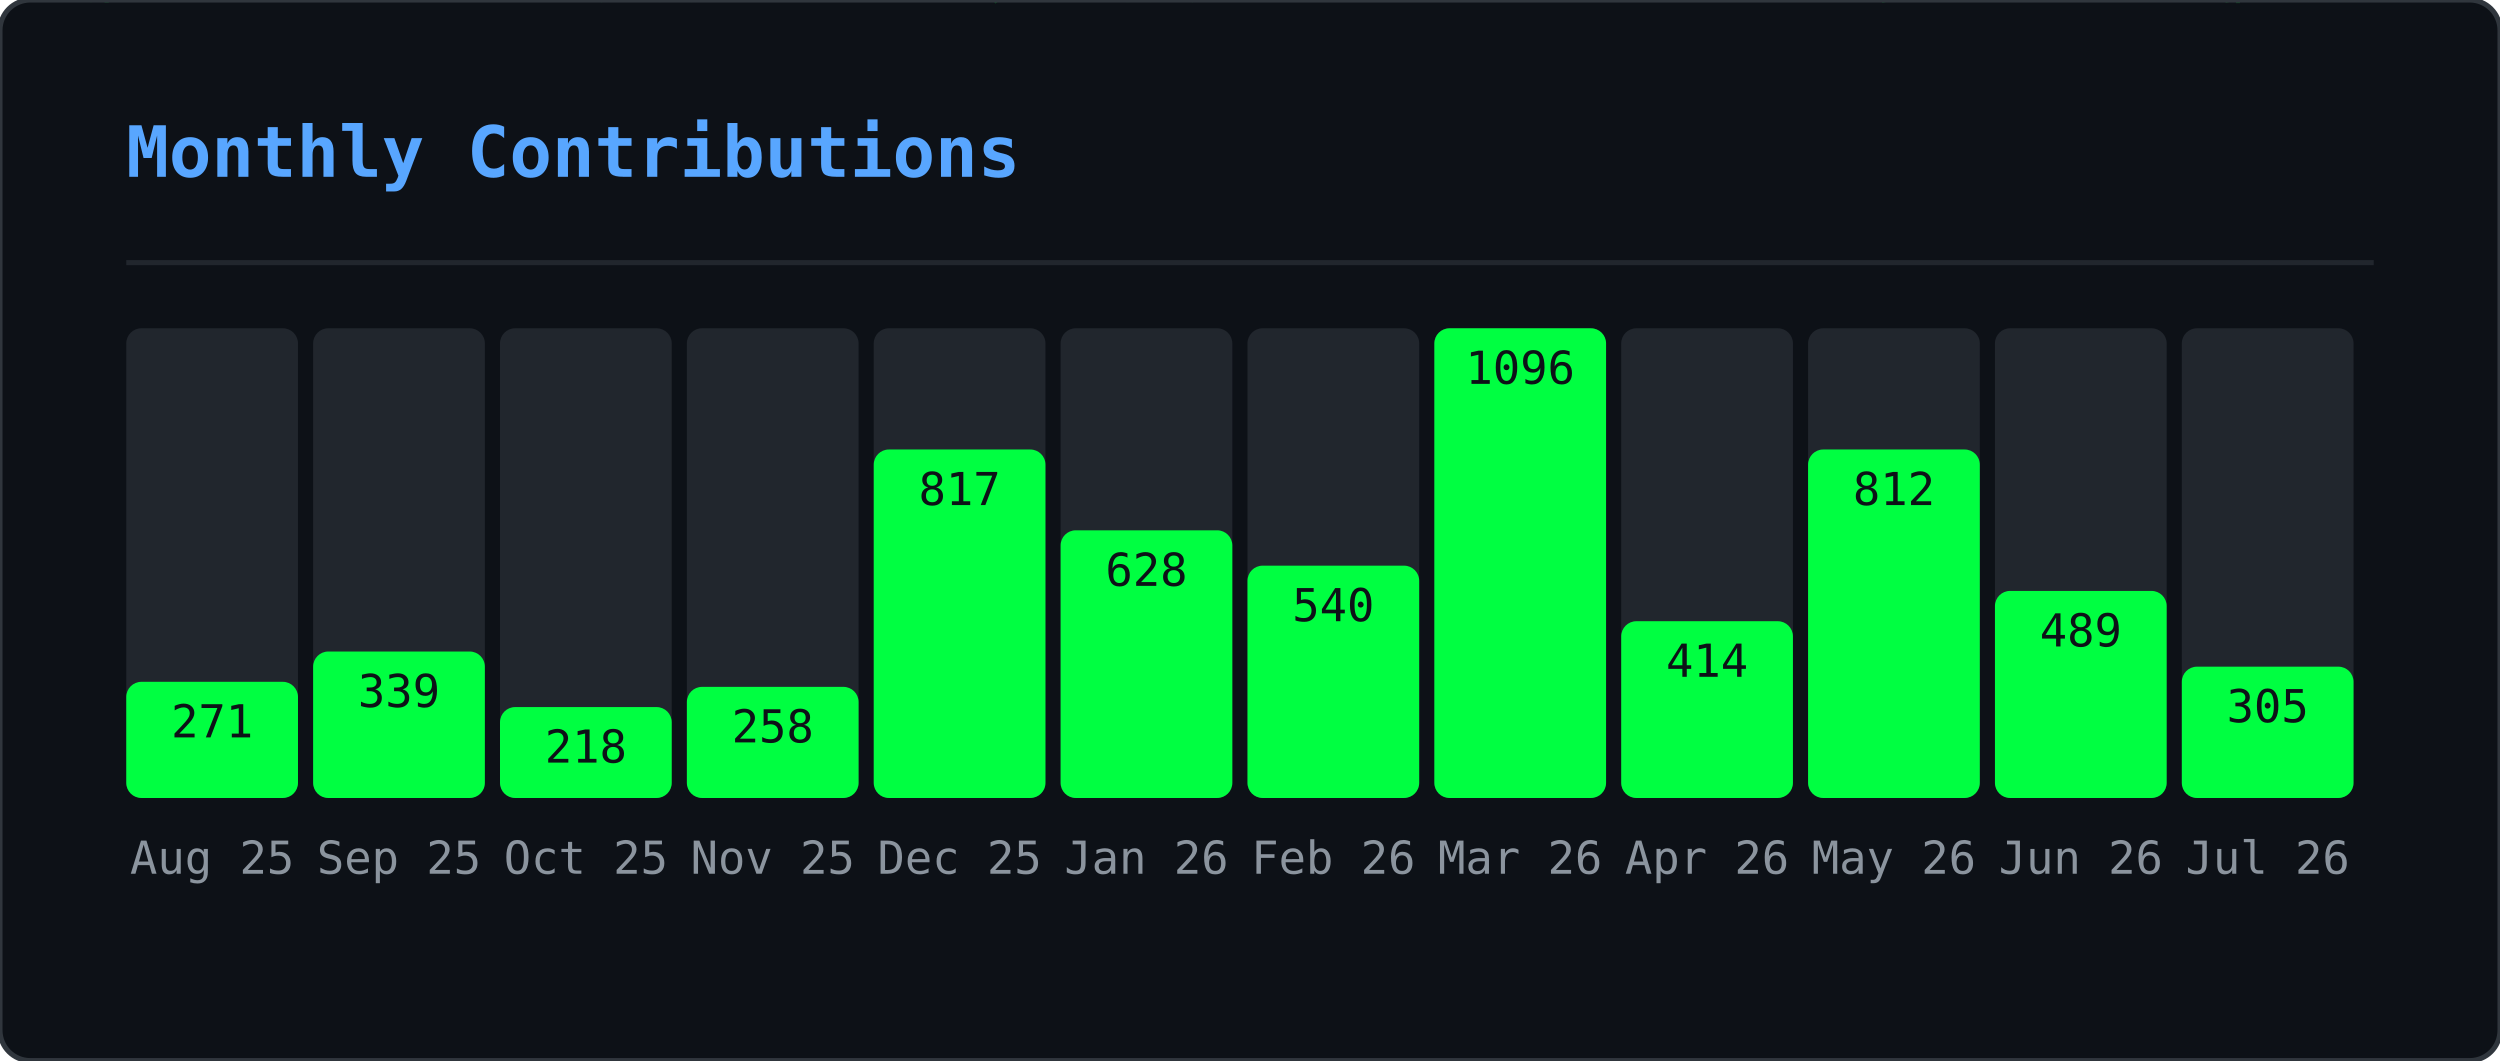
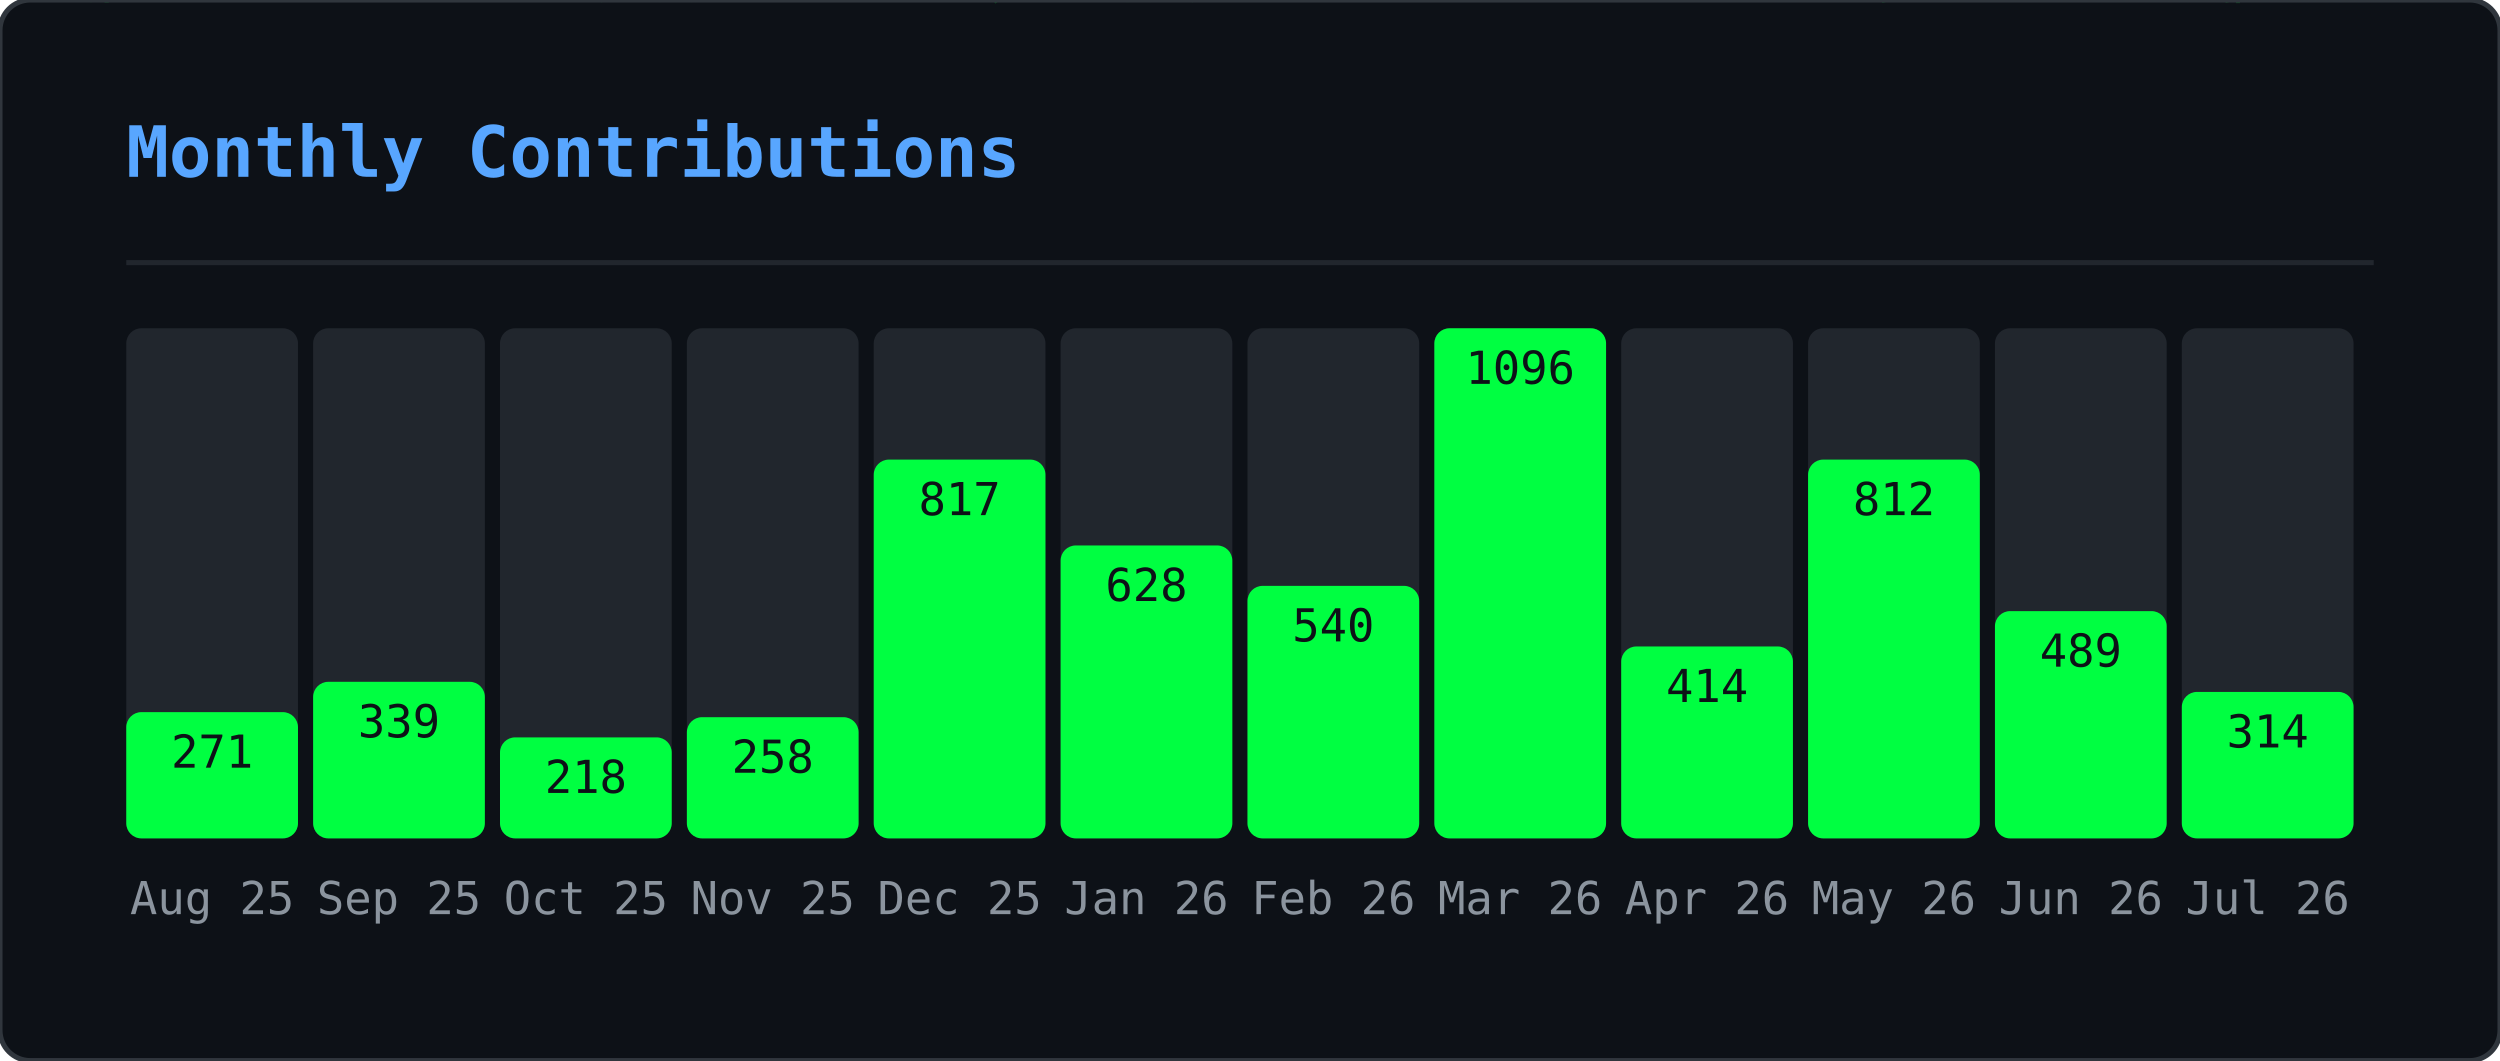
<svg xmlns="http://www.w3.org/2000/svg" width="495" height="210" viewBox="0 0 495 210">
  <defs>
    <clipPath id="gmo-clip">
      <rect width="495" height="210" rx="6" />
    </clipPath>
  </defs>
  <rect width="495" height="210" rx="6" fill="#0d1117" />
  <g clip-path="url(#gmo-clip)">
    <g opacity="0.22">
      <style>@keyframes gmo0{from{transform:translateY(-46px)}to{transform:translateY(224px)}}@keyframes gmo1{from{transform:translateY(-46px)}to{transform:translateY(224px)}}@keyframes gmo2{from{transform:translateY(-46px)}to{transform:translateY(224px)}}@keyframes gmo3{from{transform:translateY(-46px)}to{transform:translateY(224px)}}@keyframes gmo4{from{transform:translateY(-46px)}to{transform:translateY(224px)}}@keyframes gmo5{from{transform:translateY(-46px)}to{transform:translateY(224px)}}@keyframes gmo6{from{transform:translateY(-46px)}to{transform:translateY(224px)}}@keyframes gmo7{from{transform:translateY(-46px)}to{transform:translateY(224px)}}@keyframes gmo8{from{transform:translateY(-46px)}to{transform:translateY(224px)}}@keyframes gmo9{from{transform:translateY(-46px)}to{transform:translateY(224px)}}@keyframes gmo10{from{transform:translateY(-46px)}to{transform:translateY(224px)}}@keyframes gmo11{from{transform:translateY(-46px)}to{transform:translateY(224px)}}@keyframes gmo12{from{transform:translateY(-46px)}to{transform:translateY(224px)}}@keyframes gmo13{from{transform:translateY(-46px)}to{transform:translateY(224px)}}@keyframes gmo14{from{transform:translateY(-46px)}to{transform:translateY(224px)}}@keyframes gmo15{from{transform:translateY(-46px)}to{transform:translateY(224px)}}@keyframes gmo16{from{transform:translateY(-46px)}to{transform:translateY(224px)}}@keyframes gmo17{from{transform:translateY(-46px)}to{transform:translateY(224px)}}@keyframes gmo18{from{transform:translateY(-46px)}to{transform:translateY(224px)}}@keyframes gmo19{from{transform:translateY(-46px)}to{transform:translateY(224px)}}@keyframes gmo20{from{transform:translateY(-46px)}to{transform:translateY(224px)}}@keyframes gmo21{from{transform:translateY(-46px)}to{transform:translateY(224px)}}@keyframes gmo22{from{transform:translateY(-46px)}to{transform:translateY(224px)}}@keyframes gmo23{from{transform:translateY(-46px)}to{transform:translateY(224px)}}@keyframes gmo24{from{transform:translateY(-46px)}to{transform:translateY(224px)}}@keyframes gmo25{from{transform:translateY(-46px)}to{transform:translateY(224px)}}@keyframes gmo26{from{transform:translateY(-46px)}to{transform:translateY(224px)}}@keyframes gmo27{from{transform:translateY(-46px)}to{transform:translateY(224px)}}@keyframes gmo28{from{transform:translateY(-46px)}to{transform:translateY(224px)}}@keyframes gmo29{from{transform:translateY(-46px)}to{transform:translateY(224px)}}@keyframes gmo30{from{transform:translateY(-46px)}to{transform:translateY(224px)}}@keyframes gmo31{from{transform:translateY(-46px)}to{transform:translateY(224px)}}@keyframes gmo32{from{transform:translateY(-46px)}to{transform:translateY(224px)}}@keyframes gmo33{from{transform:translateY(-46px)}to{transform:translateY(224px)}}@keyframes gmo34{from{transform:translateY(-46px)}to{transform:translateY(224px)}}@keyframes gmo35{from{transform:translateY(-46px)}to{transform:translateY(224px)}}@keyframes gmo36{from{transform:translateY(-46px)}to{transform:translateY(224px)}}@keyframes gmo37{from{transform:translateY(-46px)}to{transform:translateY(224px)}}</style>
      <g style="animation:gmo0 3.17s linear infinite;animation-delay:-1.98s">
        <text x="347" y="0" font-family="monospace" font-size="12" fill="#00ff41">ｵ</text>
        <text x="347" y="-14" font-family="monospace" font-size="12" fill="#00ff41" opacity="0.75">ｹ</text>
        <text x="347" y="-28" font-family="monospace" font-size="12" fill="#00ff41" opacity="0.50">ﾙ</text>
        <text x="347" y="-42" font-family="monospace" font-size="12" fill="#00ff41" opacity="0.25">ﾝ</text>
      </g>
      <g style="animation:gmo1 2.45s linear infinite;animation-delay:-0.88s">
        <text x="370" y="0" font-family="monospace" font-size="12" fill="#00ff41">ｬ</text>
        <text x="370" y="-14" font-family="monospace" font-size="12" fill="#00ff41" opacity="0.75">ﾈ</text>
        <text x="370" y="-28" font-family="monospace" font-size="12" fill="#00ff41" opacity="0.50">ｪ</text>
        <text x="370" y="-42" font-family="monospace" font-size="12" fill="#00ff41" opacity="0.25">ﾒ</text>
      </g>
      <g style="animation:gmo2 1.54s linear infinite;animation-delay:-0.38s">
        <text x="143" y="0" font-family="monospace" font-size="12" fill="#00ff41">ｼ</text>
        <text x="143" y="-14" font-family="monospace" font-size="12" fill="#00ff41" opacity="0.75">ﾆ</text>
        <text x="143" y="-28" font-family="monospace" font-size="12" fill="#00ff41" opacity="0.50">ﾃ</text>
        <text x="143" y="-42" font-family="monospace" font-size="12" fill="#00ff41" opacity="0.25">ﾍ</text>
      </g>
      <g style="animation:gmo3 1.56s linear infinite;animation-delay:-0.33s">
        <text x="195" y="0" font-family="monospace" font-size="12" fill="#00ff41">ｯ</text>
        <text x="195" y="-14" font-family="monospace" font-size="12" fill="#00ff41" opacity="0.75">ﾃ</text>
        <text x="195" y="-28" font-family="monospace" font-size="12" fill="#00ff41" opacity="0.50">0</text>
        <text x="195" y="-42" font-family="monospace" font-size="12" fill="#00ff41" opacity="0.25">ﾐ</text>
      </g>
      <g style="animation:gmo4 2.69s linear infinite;animation-delay:-1.17s">
        <text x="23" y="0" font-family="monospace" font-size="12" fill="#00ff41">ｾ</text>
        <text x="23" y="-14" font-family="monospace" font-size="12" fill="#00ff41" opacity="0.75">3</text>
        <text x="23" y="-28" font-family="monospace" font-size="12" fill="#00ff41" opacity="0.50">ﾔ</text>
        <text x="23" y="-42" font-family="monospace" font-size="12" fill="#00ff41" opacity="0.25">ｭ</text>
      </g>
      <g style="animation:gmo5 1.52s linear infinite;animation-delay:-0.85s">
        <text x="277" y="0" font-family="monospace" font-size="12" fill="#00ff41">ｪ</text>
        <text x="277" y="-14" font-family="monospace" font-size="12" fill="#00ff41" opacity="0.75">ﾕ</text>
        <text x="277" y="-28" font-family="monospace" font-size="12" fill="#00ff41" opacity="0.50">5</text>
        <text x="277" y="-42" font-family="monospace" font-size="12" fill="#00ff41" opacity="0.25">ﾁ</text>
      </g>
      <g style="animation:gmo6 1.74s linear infinite;animation-delay:-1.14s">
        <text x="456" y="0" font-family="monospace" font-size="12" fill="#00ff41">0</text>
        <text x="456" y="-14" font-family="monospace" font-size="12" fill="#00ff41" opacity="0.75">ｬ</text>
        <text x="456" y="-28" font-family="monospace" font-size="12" fill="#00ff41" opacity="0.50">ﾗ</text>
        <text x="456" y="-42" font-family="monospace" font-size="12" fill="#00ff41" opacity="0.25">ｭ</text>
      </g>
      <g style="animation:gmo7 3.18s linear infinite;animation-delay:-3.10s">
        <text x="60" y="0" font-family="monospace" font-size="12" fill="#00ff41">9</text>
        <text x="60" y="-14" font-family="monospace" font-size="12" fill="#00ff41" opacity="0.75">ｿ</text>
        <text x="60" y="-28" font-family="monospace" font-size="12" fill="#00ff41" opacity="0.50">1</text>
        <text x="60" y="-42" font-family="monospace" font-size="12" fill="#00ff41" opacity="0.25">ﾔ</text>
      </g>
      <g style="animation:gmo8 2.71s linear infinite;animation-delay:-1.03s">
        <text x="250" y="0" font-family="monospace" font-size="12" fill="#00ff41">ﾆ</text>
        <text x="250" y="-14" font-family="monospace" font-size="12" fill="#00ff41" opacity="0.75">ｳ</text>
        <text x="250" y="-28" font-family="monospace" font-size="12" fill="#00ff41" opacity="0.50">ﾔ</text>
        <text x="250" y="-42" font-family="monospace" font-size="12" fill="#00ff41" opacity="0.25">ｶ</text>
      </g>
      <g style="animation:gmo9 2.04s linear infinite;animation-delay:-2.01s">
        <text x="69" y="0" font-family="monospace" font-size="12" fill="#00ff41">ﾑ</text>
        <text x="69" y="-14" font-family="monospace" font-size="12" fill="#00ff41" opacity="0.75">0</text>
        <text x="69" y="-28" font-family="monospace" font-size="12" fill="#00ff41" opacity="0.50">ﾜ</text>
        <text x="69" y="-42" font-family="monospace" font-size="12" fill="#00ff41" opacity="0.25">ｾ</text>
      </g>
      <g style="animation:gmo10 2.79s linear infinite;animation-delay:-1.46s">
        <text x="434" y="0" font-family="monospace" font-size="12" fill="#00ff41">ﾐ</text>
        <text x="434" y="-14" font-family="monospace" font-size="12" fill="#00ff41" opacity="0.75">ﾐ</text>
        <text x="434" y="-28" font-family="monospace" font-size="12" fill="#00ff41" opacity="0.50">ｨ</text>
        <text x="434" y="-42" font-family="monospace" font-size="12" fill="#00ff41" opacity="0.25">ｱ</text>
      </g>
      <g style="animation:gmo11 2.20s linear infinite;animation-delay:-1.15s">
        <text x="128" y="0" font-family="monospace" font-size="12" fill="#00ff41">ﾔ</text>
        <text x="128" y="-14" font-family="monospace" font-size="12" fill="#00ff41" opacity="0.75">ﾈ</text>
        <text x="128" y="-28" font-family="monospace" font-size="12" fill="#00ff41" opacity="0.50">ｺ</text>
        <text x="128" y="-42" font-family="monospace" font-size="12" fill="#00ff41" opacity="0.25">ﾏ</text>
      </g>
      <g style="animation:gmo12 1.68s linear infinite;animation-delay:-0.15s">
        <text x="16" y="0" font-family="monospace" font-size="12" fill="#00ff41">ｦ</text>
        <text x="16" y="-14" font-family="monospace" font-size="12" fill="#00ff41" opacity="0.75">ｹ</text>
        <text x="16" y="-28" font-family="monospace" font-size="12" fill="#00ff41" opacity="0.50">9</text>
        <text x="16" y="-42" font-family="monospace" font-size="12" fill="#00ff41" opacity="0.25">ﾂ</text>
      </g>
      <g style="animation:gmo13 2.59s linear infinite;animation-delay:-1.86s">
        <text x="211" y="0" font-family="monospace" font-size="12" fill="#00ff41">6</text>
        <text x="211" y="-14" font-family="monospace" font-size="12" fill="#00ff41" opacity="0.75">7</text>
        <text x="211" y="-28" font-family="monospace" font-size="12" fill="#00ff41" opacity="0.50">3</text>
        <text x="211" y="-42" font-family="monospace" font-size="12" fill="#00ff41" opacity="0.25">ｹ</text>
      </g>
      <g style="animation:gmo14 2.60s linear infinite;animation-delay:-0.65s">
        <text x="346" y="0" font-family="monospace" font-size="12" fill="#00ff41">ｶ</text>
        <text x="346" y="-14" font-family="monospace" font-size="12" fill="#00ff41" opacity="0.75">3</text>
        <text x="346" y="-28" font-family="monospace" font-size="12" fill="#00ff41" opacity="0.50">ｮ</text>
        <text x="346" y="-42" font-family="monospace" font-size="12" fill="#00ff41" opacity="0.25">ｼ</text>
      </g>
      <g style="animation:gmo15 2.37s linear infinite;animation-delay:-0.49s">
        <text x="70" y="0" font-family="monospace" font-size="12" fill="#00ff41">7</text>
        <text x="70" y="-14" font-family="monospace" font-size="12" fill="#00ff41" opacity="0.75">0</text>
        <text x="70" y="-28" font-family="monospace" font-size="12" fill="#00ff41" opacity="0.50">ﾊ</text>
        <text x="70" y="-42" font-family="monospace" font-size="12" fill="#00ff41" opacity="0.25">ﾔ</text>
      </g>
      <g style="animation:gmo16 1.89s linear infinite;animation-delay:-0.64s">
        <text x="421" y="0" font-family="monospace" font-size="12" fill="#00ff41">ﾁ</text>
        <text x="421" y="-14" font-family="monospace" font-size="12" fill="#00ff41" opacity="0.75">8</text>
        <text x="421" y="-28" font-family="monospace" font-size="12" fill="#00ff41" opacity="0.50">ﾓ</text>
        <text x="421" y="-42" font-family="monospace" font-size="12" fill="#00ff41" opacity="0.25">ﾘ</text>
      </g>
      <g style="animation:gmo17 1.82s linear infinite;animation-delay:-0.95s">
        <text x="117" y="0" font-family="monospace" font-size="12" fill="#00ff41">ﾗ</text>
        <text x="117" y="-14" font-family="monospace" font-size="12" fill="#00ff41" opacity="0.75">ｴ</text>
        <text x="117" y="-28" font-family="monospace" font-size="12" fill="#00ff41" opacity="0.50">ｯ</text>
        <text x="117" y="-42" font-family="monospace" font-size="12" fill="#00ff41" opacity="0.25">ﾍ</text>
      </g>
      <g style="animation:gmo18 2.63s linear infinite;animation-delay:-1.87s">
        <text x="274" y="0" font-family="monospace" font-size="12" fill="#00ff41">ﾚ</text>
        <text x="274" y="-14" font-family="monospace" font-size="12" fill="#00ff41" opacity="0.75">ﾐ</text>
        <text x="274" y="-28" font-family="monospace" font-size="12" fill="#00ff41" opacity="0.50">ｶ</text>
        <text x="274" y="-42" font-family="monospace" font-size="12" fill="#00ff41" opacity="0.25">0</text>
      </g>
      <g style="animation:gmo19 2.65s linear infinite;animation-delay:-1.13s">
        <text x="438" y="0" font-family="monospace" font-size="12" fill="#00ff41">ｬ</text>
        <text x="438" y="-14" font-family="monospace" font-size="12" fill="#00ff41" opacity="0.75">ﾇ</text>
        <text x="438" y="-28" font-family="monospace" font-size="12" fill="#00ff41" opacity="0.50">ｶ</text>
        <text x="438" y="-42" font-family="monospace" font-size="12" fill="#00ff41" opacity="0.25">ﾖ</text>
      </g>
      <g style="animation:gmo20 2.58s linear infinite;animation-delay:-0.10s">
        <text x="220" y="0" font-family="monospace" font-size="12" fill="#00ff41">ｲ</text>
        <text x="220" y="-14" font-family="monospace" font-size="12" fill="#00ff41" opacity="0.75">ﾜ</text>
        <text x="220" y="-28" font-family="monospace" font-size="12" fill="#00ff41" opacity="0.50">8</text>
        <text x="220" y="-42" font-family="monospace" font-size="12" fill="#00ff41" opacity="0.25">ﾜ</text>
      </g>
      <g style="animation:gmo21 3.19s linear infinite;animation-delay:-2.81s">
        <text x="157" y="0" font-family="monospace" font-size="12" fill="#00ff41">ﾎ</text>
        <text x="157" y="-14" font-family="monospace" font-size="12" fill="#00ff41" opacity="0.75">ﾎ</text>
        <text x="157" y="-28" font-family="monospace" font-size="12" fill="#00ff41" opacity="0.50">ﾝ</text>
        <text x="157" y="-42" font-family="monospace" font-size="12" fill="#00ff41" opacity="0.25">ﾐ</text>
      </g>
      <g style="animation:gmo22 2.13s linear infinite;animation-delay:-1.11s">
        <text x="243" y="0" font-family="monospace" font-size="12" fill="#00ff41">6</text>
        <text x="243" y="-14" font-family="monospace" font-size="12" fill="#00ff41" opacity="0.75">ｧ</text>
        <text x="243" y="-28" font-family="monospace" font-size="12" fill="#00ff41" opacity="0.50">ﾕ</text>
        <text x="243" y="-42" font-family="monospace" font-size="12" fill="#00ff41" opacity="0.25">ﾛ</text>
      </g>
      <g style="animation:gmo23 2.82s linear infinite;animation-delay:-2.46s">
        <text x="136" y="0" font-family="monospace" font-size="12" fill="#00ff41">ｱ</text>
        <text x="136" y="-14" font-family="monospace" font-size="12" fill="#00ff41" opacity="0.75">3</text>
        <text x="136" y="-28" font-family="monospace" font-size="12" fill="#00ff41" opacity="0.50">5</text>
        <text x="136" y="-42" font-family="monospace" font-size="12" fill="#00ff41" opacity="0.25">ﾄ</text>
      </g>
      <g style="animation:gmo24 2.59s linear infinite;animation-delay:-1.04s">
        <text x="259" y="0" font-family="monospace" font-size="12" fill="#00ff41">8</text>
        <text x="259" y="-14" font-family="monospace" font-size="12" fill="#00ff41" opacity="0.75">ﾀ</text>
        <text x="259" y="-28" font-family="monospace" font-size="12" fill="#00ff41" opacity="0.50">ｻ</text>
        <text x="259" y="-42" font-family="monospace" font-size="12" fill="#00ff41" opacity="0.25">ﾘ</text>
      </g>
      <g style="animation:gmo25 3.12s linear infinite;animation-delay:-0.27s">
        <text x="233" y="0" font-family="monospace" font-size="12" fill="#00ff41">ｷ</text>
        <text x="233" y="-14" font-family="monospace" font-size="12" fill="#00ff41" opacity="0.75">ﾍ</text>
        <text x="233" y="-28" font-family="monospace" font-size="12" fill="#00ff41" opacity="0.50">ﾁ</text>
        <text x="233" y="-42" font-family="monospace" font-size="12" fill="#00ff41" opacity="0.25">ｪ</text>
      </g>
      <g style="animation:gmo26 2.75s linear infinite;animation-delay:-0.30s">
        <text x="382" y="0" font-family="monospace" font-size="12" fill="#00ff41">ｭ</text>
        <text x="382" y="-14" font-family="monospace" font-size="12" fill="#00ff41" opacity="0.75">3</text>
        <text x="382" y="-28" font-family="monospace" font-size="12" fill="#00ff41" opacity="0.50">ﾗ</text>
        <text x="382" y="-42" font-family="monospace" font-size="12" fill="#00ff41" opacity="0.25">ﾂ</text>
      </g>
      <g style="animation:gmo27 2.43s linear infinite;animation-delay:-0.93s">
        <text x="135" y="0" font-family="monospace" font-size="12" fill="#00ff41">ﾌ</text>
        <text x="135" y="-14" font-family="monospace" font-size="12" fill="#00ff41" opacity="0.75">ﾀ</text>
        <text x="135" y="-28" font-family="monospace" font-size="12" fill="#00ff41" opacity="0.50">ｩ</text>
        <text x="135" y="-42" font-family="monospace" font-size="12" fill="#00ff41" opacity="0.25">ﾗ</text>
      </g>
      <g style="animation:gmo28 1.82s linear infinite;animation-delay:-1.45s">
        <text x="292" y="0" font-family="monospace" font-size="12" fill="#00ff41">ｴ</text>
        <text x="292" y="-14" font-family="monospace" font-size="12" fill="#00ff41" opacity="0.75">ﾏ</text>
        <text x="292" y="-28" font-family="monospace" font-size="12" fill="#00ff41" opacity="0.50">ｼ</text>
        <text x="292" y="-42" font-family="monospace" font-size="12" fill="#00ff41" opacity="0.25">ｱ</text>
      </g>
      <g style="animation:gmo29 2.70s linear infinite;animation-delay:-0.09s">
        <text x="226" y="0" font-family="monospace" font-size="12" fill="#00ff41">ｸ</text>
        <text x="226" y="-14" font-family="monospace" font-size="12" fill="#00ff41" opacity="0.75">ﾍ</text>
        <text x="226" y="-28" font-family="monospace" font-size="12" fill="#00ff41" opacity="0.50">ﾏ</text>
        <text x="226" y="-42" font-family="monospace" font-size="12" fill="#00ff41" opacity="0.25">ﾇ</text>
      </g>
      <g style="animation:gmo30 2.38s linear infinite;animation-delay:-0.91s">
        <text x="359" y="0" font-family="monospace" font-size="12" fill="#00ff41">ｽ</text>
        <text x="359" y="-14" font-family="monospace" font-size="12" fill="#00ff41" opacity="0.75">ｹ</text>
        <text x="359" y="-28" font-family="monospace" font-size="12" fill="#00ff41" opacity="0.50">ｳ</text>
        <text x="359" y="-42" font-family="monospace" font-size="12" fill="#00ff41" opacity="0.25">ｪ</text>
      </g>
      <g style="animation:gmo31 2.02s linear infinite;animation-delay:-1.07s">
        <text x="440" y="0" font-family="monospace" font-size="12" fill="#00ff41">ｨ</text>
        <text x="440" y="-14" font-family="monospace" font-size="12" fill="#00ff41" opacity="0.75">ｶ</text>
        <text x="440" y="-28" font-family="monospace" font-size="12" fill="#00ff41" opacity="0.50">ｲ</text>
        <text x="440" y="-42" font-family="monospace" font-size="12" fill="#00ff41" opacity="0.25">0</text>
      </g>
      <g style="animation:gmo32 2.12s linear infinite;animation-delay:-0.56s">
        <text x="300" y="0" font-family="monospace" font-size="12" fill="#00ff41">ﾂ</text>
        <text x="300" y="-14" font-family="monospace" font-size="12" fill="#00ff41" opacity="0.75">ｻ</text>
        <text x="300" y="-28" font-family="monospace" font-size="12" fill="#00ff41" opacity="0.50">ｭ</text>
        <text x="300" y="-42" font-family="monospace" font-size="12" fill="#00ff41" opacity="0.25">ｬ</text>
      </g>
      <g style="animation:gmo33 2.94s linear infinite;animation-delay:-0.60s">
        <text x="350" y="0" font-family="monospace" font-size="12" fill="#00ff41">1</text>
        <text x="350" y="-14" font-family="monospace" font-size="12" fill="#00ff41" opacity="0.75">ﾓ</text>
        <text x="350" y="-28" font-family="monospace" font-size="12" fill="#00ff41" opacity="0.50">8</text>
        <text x="350" y="-42" font-family="monospace" font-size="12" fill="#00ff41" opacity="0.25">4</text>
      </g>
      <g style="animation:gmo34 1.56s linear infinite;animation-delay:-0.30s">
        <text x="230" y="0" font-family="monospace" font-size="12" fill="#00ff41">1</text>
        <text x="230" y="-14" font-family="monospace" font-size="12" fill="#00ff41" opacity="0.75">ﾝ</text>
        <text x="230" y="-28" font-family="monospace" font-size="12" fill="#00ff41" opacity="0.50">ｭ</text>
        <text x="230" y="-42" font-family="monospace" font-size="12" fill="#00ff41" opacity="0.25">ﾘ</text>
      </g>
      <g style="animation:gmo35 1.82s linear infinite;animation-delay:-1.61s">
        <text x="24" y="0" font-family="monospace" font-size="12" fill="#00ff41">7</text>
        <text x="24" y="-14" font-family="monospace" font-size="12" fill="#00ff41" opacity="0.75">ｲ</text>
        <text x="24" y="-28" font-family="monospace" font-size="12" fill="#00ff41" opacity="0.50">ｱ</text>
        <text x="24" y="-42" font-family="monospace" font-size="12" fill="#00ff41" opacity="0.25">ｱ</text>
      </g>
      <g style="animation:gmo36 3.09s linear infinite;animation-delay:-2.58s">
        <text x="18" y="0" font-family="monospace" font-size="12" fill="#00ff41">ﾈ</text>
        <text x="18" y="-14" font-family="monospace" font-size="12" fill="#00ff41" opacity="0.75">ｿ</text>
        <text x="18" y="-28" font-family="monospace" font-size="12" fill="#00ff41" opacity="0.50">ｵ</text>
        <text x="18" y="-42" font-family="monospace" font-size="12" fill="#00ff41" opacity="0.25">ｴ</text>
      </g>
      <g style="animation:gmo37 2.82s linear infinite;animation-delay:-0.52s">
        <text x="457" y="0" font-family="monospace" font-size="12" fill="#00ff41">1</text>
        <text x="457" y="-14" font-family="monospace" font-size="12" fill="#00ff41" opacity="0.75">ｹ</text>
        <text x="457" y="-28" font-family="monospace" font-size="12" fill="#00ff41" opacity="0.50">ﾔ</text>
        <text x="457" y="-42" font-family="monospace" font-size="12" fill="#00ff41" opacity="0.25">ｴ</text>
      </g>
    </g>
  </g>
  <rect width="495" height="210" rx="6" fill="none" stroke="#30363d" stroke-width="1" />
  <text x="25" y="35" font-family="monospace" font-size="14" font-weight="600" fill="#58a6ff">Monthly Contributions</text>
  <line x1="25" y1="52" x2="470" y2="52" stroke="#21262d" stroke-width="1" />
-   <rect x="25" y="65" width="34" height="93" rx="3" fill="#21262d" />
-   <rect x="25" y="135" width="34" height="23" rx="3" fill="#00ff41" />
-   <text x="42" y="173" text-anchor="middle" font-family="monospace" font-size="9" fill="#8b949e">Aug 25</text>
-   <text x="42" y="146" text-anchor="middle" font-family="monospace" font-size="9" fill="#0d1117">271</text>
-   <rect x="62" y="65" width="34" height="93" rx="3" fill="#21262d" />
-   <rect x="62" y="129" width="34" height="29" rx="3" fill="#00ff41" />
-   <text x="79" y="173" text-anchor="middle" font-family="monospace" font-size="9" fill="#8b949e">Sep 25</text>
-   <text x="79" y="140" text-anchor="middle" font-family="monospace" font-size="9" fill="#0d1117">339</text>
-   <rect x="99" y="65" width="34" height="93" rx="3" fill="#21262d" />
-   <rect x="99" y="140" width="34" height="18" rx="3" fill="#00ff41" />
-   <text x="116" y="173" text-anchor="middle" font-family="monospace" font-size="9" fill="#8b949e">Oct 25</text>
-   <text x="116" y="151" text-anchor="middle" font-family="monospace" font-size="9" fill="#0d1117">218</text>
-   <rect x="136" y="65" width="34" height="93" rx="3" fill="#21262d" />
-   <rect x="136" y="136" width="34" height="22" rx="3" fill="#00ff41" />
-   <text x="153" y="173" text-anchor="middle" font-family="monospace" font-size="9" fill="#8b949e">Nov 25</text>
-   <text x="153" y="147" text-anchor="middle" font-family="monospace" font-size="9" fill="#0d1117">258</text>
-   <rect x="173" y="65" width="34" height="93" rx="3" fill="#21262d" />
-   <rect x="173" y="89" width="34" height="69" rx="3" fill="#00ff41" />
-   <text x="190" y="173" text-anchor="middle" font-family="monospace" font-size="9" fill="#8b949e">Dec 25</text>
-   <text x="190" y="100" text-anchor="middle" font-family="monospace" font-size="9" fill="#0d1117">817</text>
-   <rect x="210" y="65" width="34" height="93" rx="3" fill="#21262d" />
-   <rect x="210" y="105" width="34" height="53" rx="3" fill="#00ff41" />
-   <text x="227" y="173" text-anchor="middle" font-family="monospace" font-size="9" fill="#8b949e">Jan 26</text>
-   <text x="227" y="116" text-anchor="middle" font-family="monospace" font-size="9" fill="#0d1117">628</text>
-   <rect x="247" y="65" width="34" height="93" rx="3" fill="#21262d" />
-   <rect x="247" y="112" width="34" height="46" rx="3" fill="#00ff41" />
-   <text x="264" y="173" text-anchor="middle" font-family="monospace" font-size="9" fill="#8b949e">Feb 26</text>
-   <text x="264" y="123" text-anchor="middle" font-family="monospace" font-size="9" fill="#0d1117">540</text>
-   <rect x="284" y="65" width="34" height="93" rx="3" fill="#21262d" />
-   <rect x="284" y="65" width="34" height="93" rx="3" fill="#00ff41" />
-   <text x="301" y="173" text-anchor="middle" font-family="monospace" font-size="9" fill="#8b949e">Mar 26</text>
+   <rect x="25" y="65" width="34" height="101" rx="3" fill="#21262d" />
+   <rect x="25" y="141" width="34" height="25" rx="3" fill="#00ff41" />
+   <text x="42" y="181" text-anchor="middle" font-family="monospace" font-size="9" fill="#8b949e">Aug 25</text>
+   <text x="42" y="152" text-anchor="middle" font-family="monospace" font-size="9" fill="#0d1117">271</text>
+   <rect x="62" y="65" width="34" height="101" rx="3" fill="#21262d" />
+   <rect x="62" y="135" width="34" height="31" rx="3" fill="#00ff41" />
+   <text x="79" y="181" text-anchor="middle" font-family="monospace" font-size="9" fill="#8b949e">Sep 25</text>
+   <text x="79" y="146" text-anchor="middle" font-family="monospace" font-size="9" fill="#0d1117">339</text>
+   <rect x="99" y="65" width="34" height="101" rx="3" fill="#21262d" />
+   <rect x="99" y="146" width="34" height="20" rx="3" fill="#00ff41" />
+   <text x="116" y="181" text-anchor="middle" font-family="monospace" font-size="9" fill="#8b949e">Oct 25</text>
+   <text x="116" y="157" text-anchor="middle" font-family="monospace" font-size="9" fill="#0d1117">218</text>
+   <rect x="136" y="65" width="34" height="101" rx="3" fill="#21262d" />
+   <rect x="136" y="142" width="34" height="24" rx="3" fill="#00ff41" />
+   <text x="153" y="181" text-anchor="middle" font-family="monospace" font-size="9" fill="#8b949e">Nov 25</text>
+   <text x="153" y="153" text-anchor="middle" font-family="monospace" font-size="9" fill="#0d1117">258</text>
+   <rect x="173" y="65" width="34" height="101" rx="3" fill="#21262d" />
+   <rect x="173" y="91" width="34" height="75" rx="3" fill="#00ff41" />
+   <text x="190" y="181" text-anchor="middle" font-family="monospace" font-size="9" fill="#8b949e">Dec 25</text>
+   <text x="190" y="102" text-anchor="middle" font-family="monospace" font-size="9" fill="#0d1117">817</text>
+   <rect x="210" y="65" width="34" height="101" rx="3" fill="#21262d" />
+   <rect x="210" y="108" width="34" height="58" rx="3" fill="#00ff41" />
+   <text x="227" y="181" text-anchor="middle" font-family="monospace" font-size="9" fill="#8b949e">Jan 26</text>
+   <text x="227" y="119" text-anchor="middle" font-family="monospace" font-size="9" fill="#0d1117">628</text>
+   <rect x="247" y="65" width="34" height="101" rx="3" fill="#21262d" />
+   <rect x="247" y="116" width="34" height="50" rx="3" fill="#00ff41" />
+   <text x="264" y="181" text-anchor="middle" font-family="monospace" font-size="9" fill="#8b949e">Feb 26</text>
+   <text x="264" y="127" text-anchor="middle" font-family="monospace" font-size="9" fill="#0d1117">540</text>
+   <rect x="284" y="65" width="34" height="101" rx="3" fill="#21262d" />
+   <rect x="284" y="65" width="34" height="101" rx="3" fill="#00ff41" />
+   <text x="301" y="181" text-anchor="middle" font-family="monospace" font-size="9" fill="#8b949e">Mar 26</text>
  <text x="301" y="76" text-anchor="middle" font-family="monospace" font-size="9" fill="#0d1117">1096</text>
-   <rect x="321" y="65" width="34" height="93" rx="3" fill="#21262d" />
-   <rect x="321" y="123" width="34" height="35" rx="3" fill="#00ff41" />
-   <text x="338" y="173" text-anchor="middle" font-family="monospace" font-size="9" fill="#8b949e">Apr 26</text>
-   <text x="338" y="134" text-anchor="middle" font-family="monospace" font-size="9" fill="#0d1117">414</text>
-   <rect x="358" y="65" width="34" height="93" rx="3" fill="#21262d" />
-   <rect x="358" y="89" width="34" height="69" rx="3" fill="#00ff41" />
-   <text x="375" y="173" text-anchor="middle" font-family="monospace" font-size="9" fill="#8b949e">May 26</text>
-   <text x="375" y="100" text-anchor="middle" font-family="monospace" font-size="9" fill="#0d1117">812</text>
-   <rect x="395" y="65" width="34" height="93" rx="3" fill="#21262d" />
-   <rect x="395" y="117" width="34" height="41" rx="3" fill="#00ff41" />
-   <text x="412" y="173" text-anchor="middle" font-family="monospace" font-size="9" fill="#8b949e">Jun 26</text>
-   <text x="412" y="128" text-anchor="middle" font-family="monospace" font-size="9" fill="#0d1117">489</text>
-   <rect x="432" y="65" width="34" height="93" rx="3" fill="#21262d" />
-   <rect x="432" y="132" width="34" height="26" rx="3" fill="#00ff41" />
-   <text x="449" y="173" text-anchor="middle" font-family="monospace" font-size="9" fill="#8b949e">Jul 26</text>
-   <text x="449" y="143" text-anchor="middle" font-family="monospace" font-size="9" fill="#0d1117">305</text>
+   <rect x="321" y="65" width="34" height="101" rx="3" fill="#21262d" />
+   <rect x="321" y="128" width="34" height="38" rx="3" fill="#00ff41" />
+   <text x="338" y="181" text-anchor="middle" font-family="monospace" font-size="9" fill="#8b949e">Apr 26</text>
+   <text x="338" y="139" text-anchor="middle" font-family="monospace" font-size="9" fill="#0d1117">414</text>
+   <rect x="358" y="65" width="34" height="101" rx="3" fill="#21262d" />
+   <rect x="358" y="91" width="34" height="75" rx="3" fill="#00ff41" />
+   <text x="375" y="181" text-anchor="middle" font-family="monospace" font-size="9" fill="#8b949e">May 26</text>
+   <text x="375" y="102" text-anchor="middle" font-family="monospace" font-size="9" fill="#0d1117">812</text>
+   <rect x="395" y="65" width="34" height="101" rx="3" fill="#21262d" />
+   <rect x="395" y="121" width="34" height="45" rx="3" fill="#00ff41" />
+   <text x="412" y="181" text-anchor="middle" font-family="monospace" font-size="9" fill="#8b949e">Jun 26</text>
+   <text x="412" y="132" text-anchor="middle" font-family="monospace" font-size="9" fill="#0d1117">489</text>
+   <rect x="432" y="65" width="34" height="101" rx="3" fill="#21262d" />
+   <rect x="432" y="137" width="34" height="29" rx="3" fill="#00ff41" />
+   <text x="449" y="181" text-anchor="middle" font-family="monospace" font-size="9" fill="#8b949e">Jul 26</text>
+   <text x="449" y="148" text-anchor="middle" font-family="monospace" font-size="9" fill="#0d1117">314</text>
</svg>
